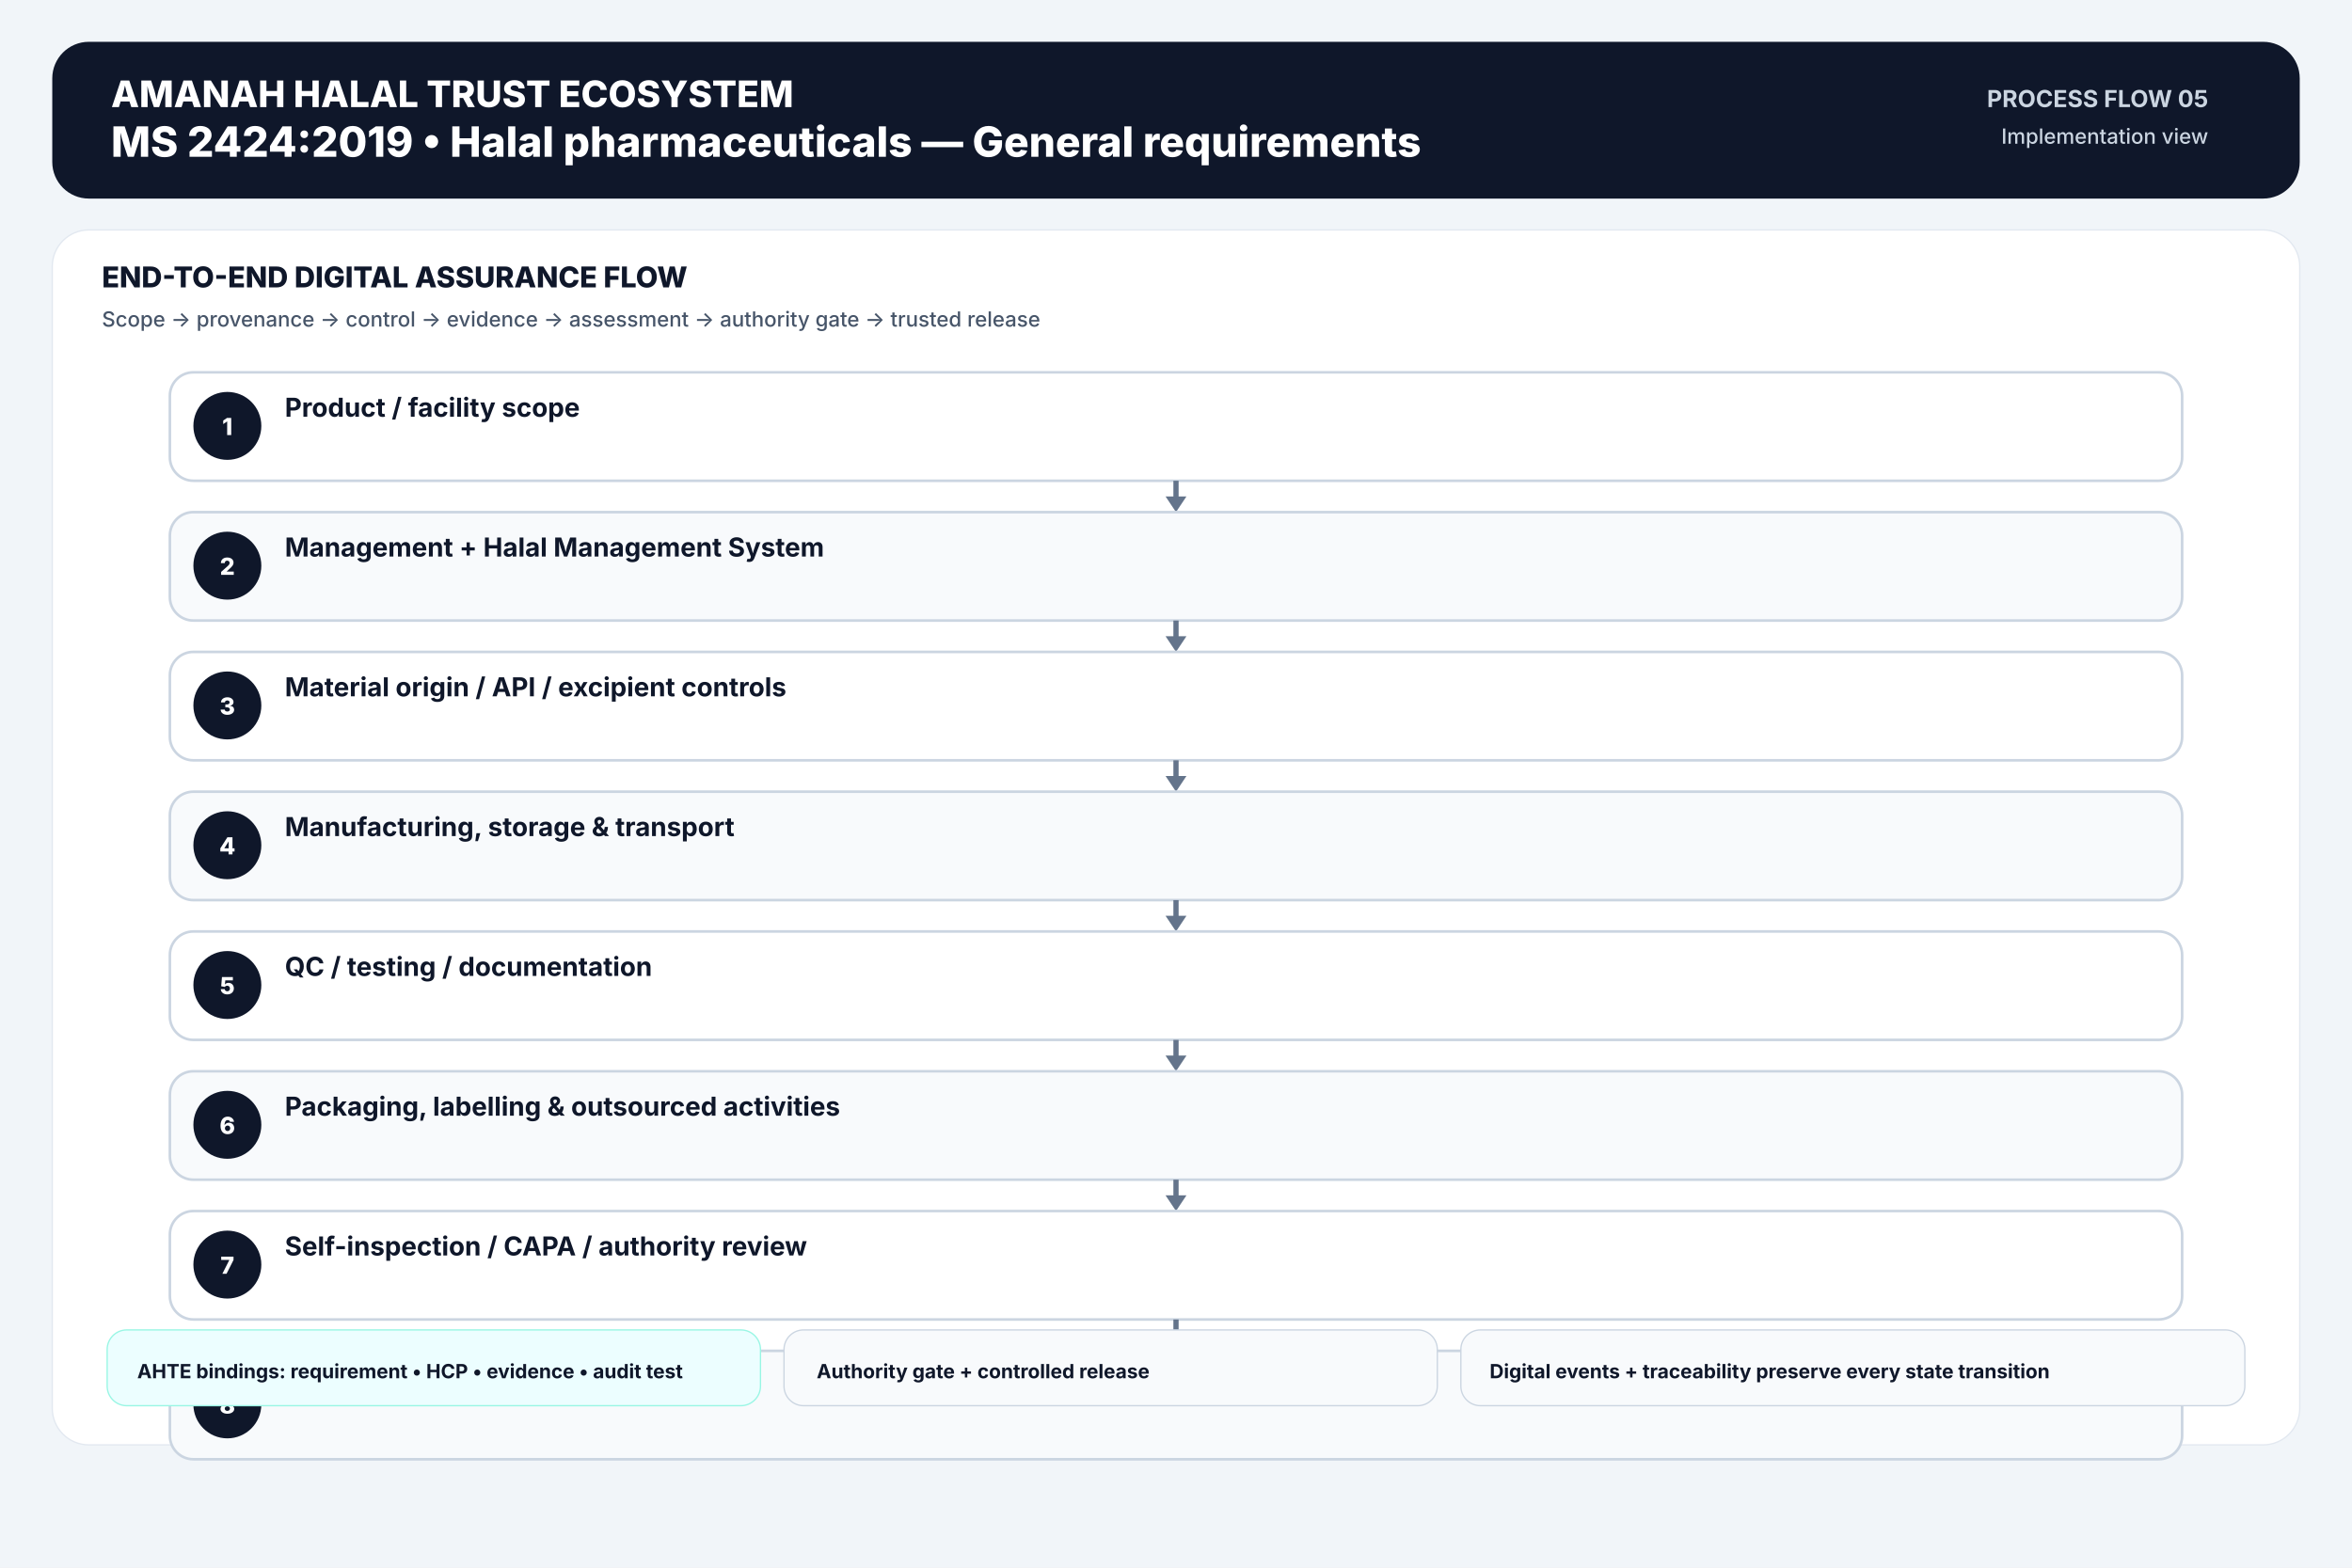
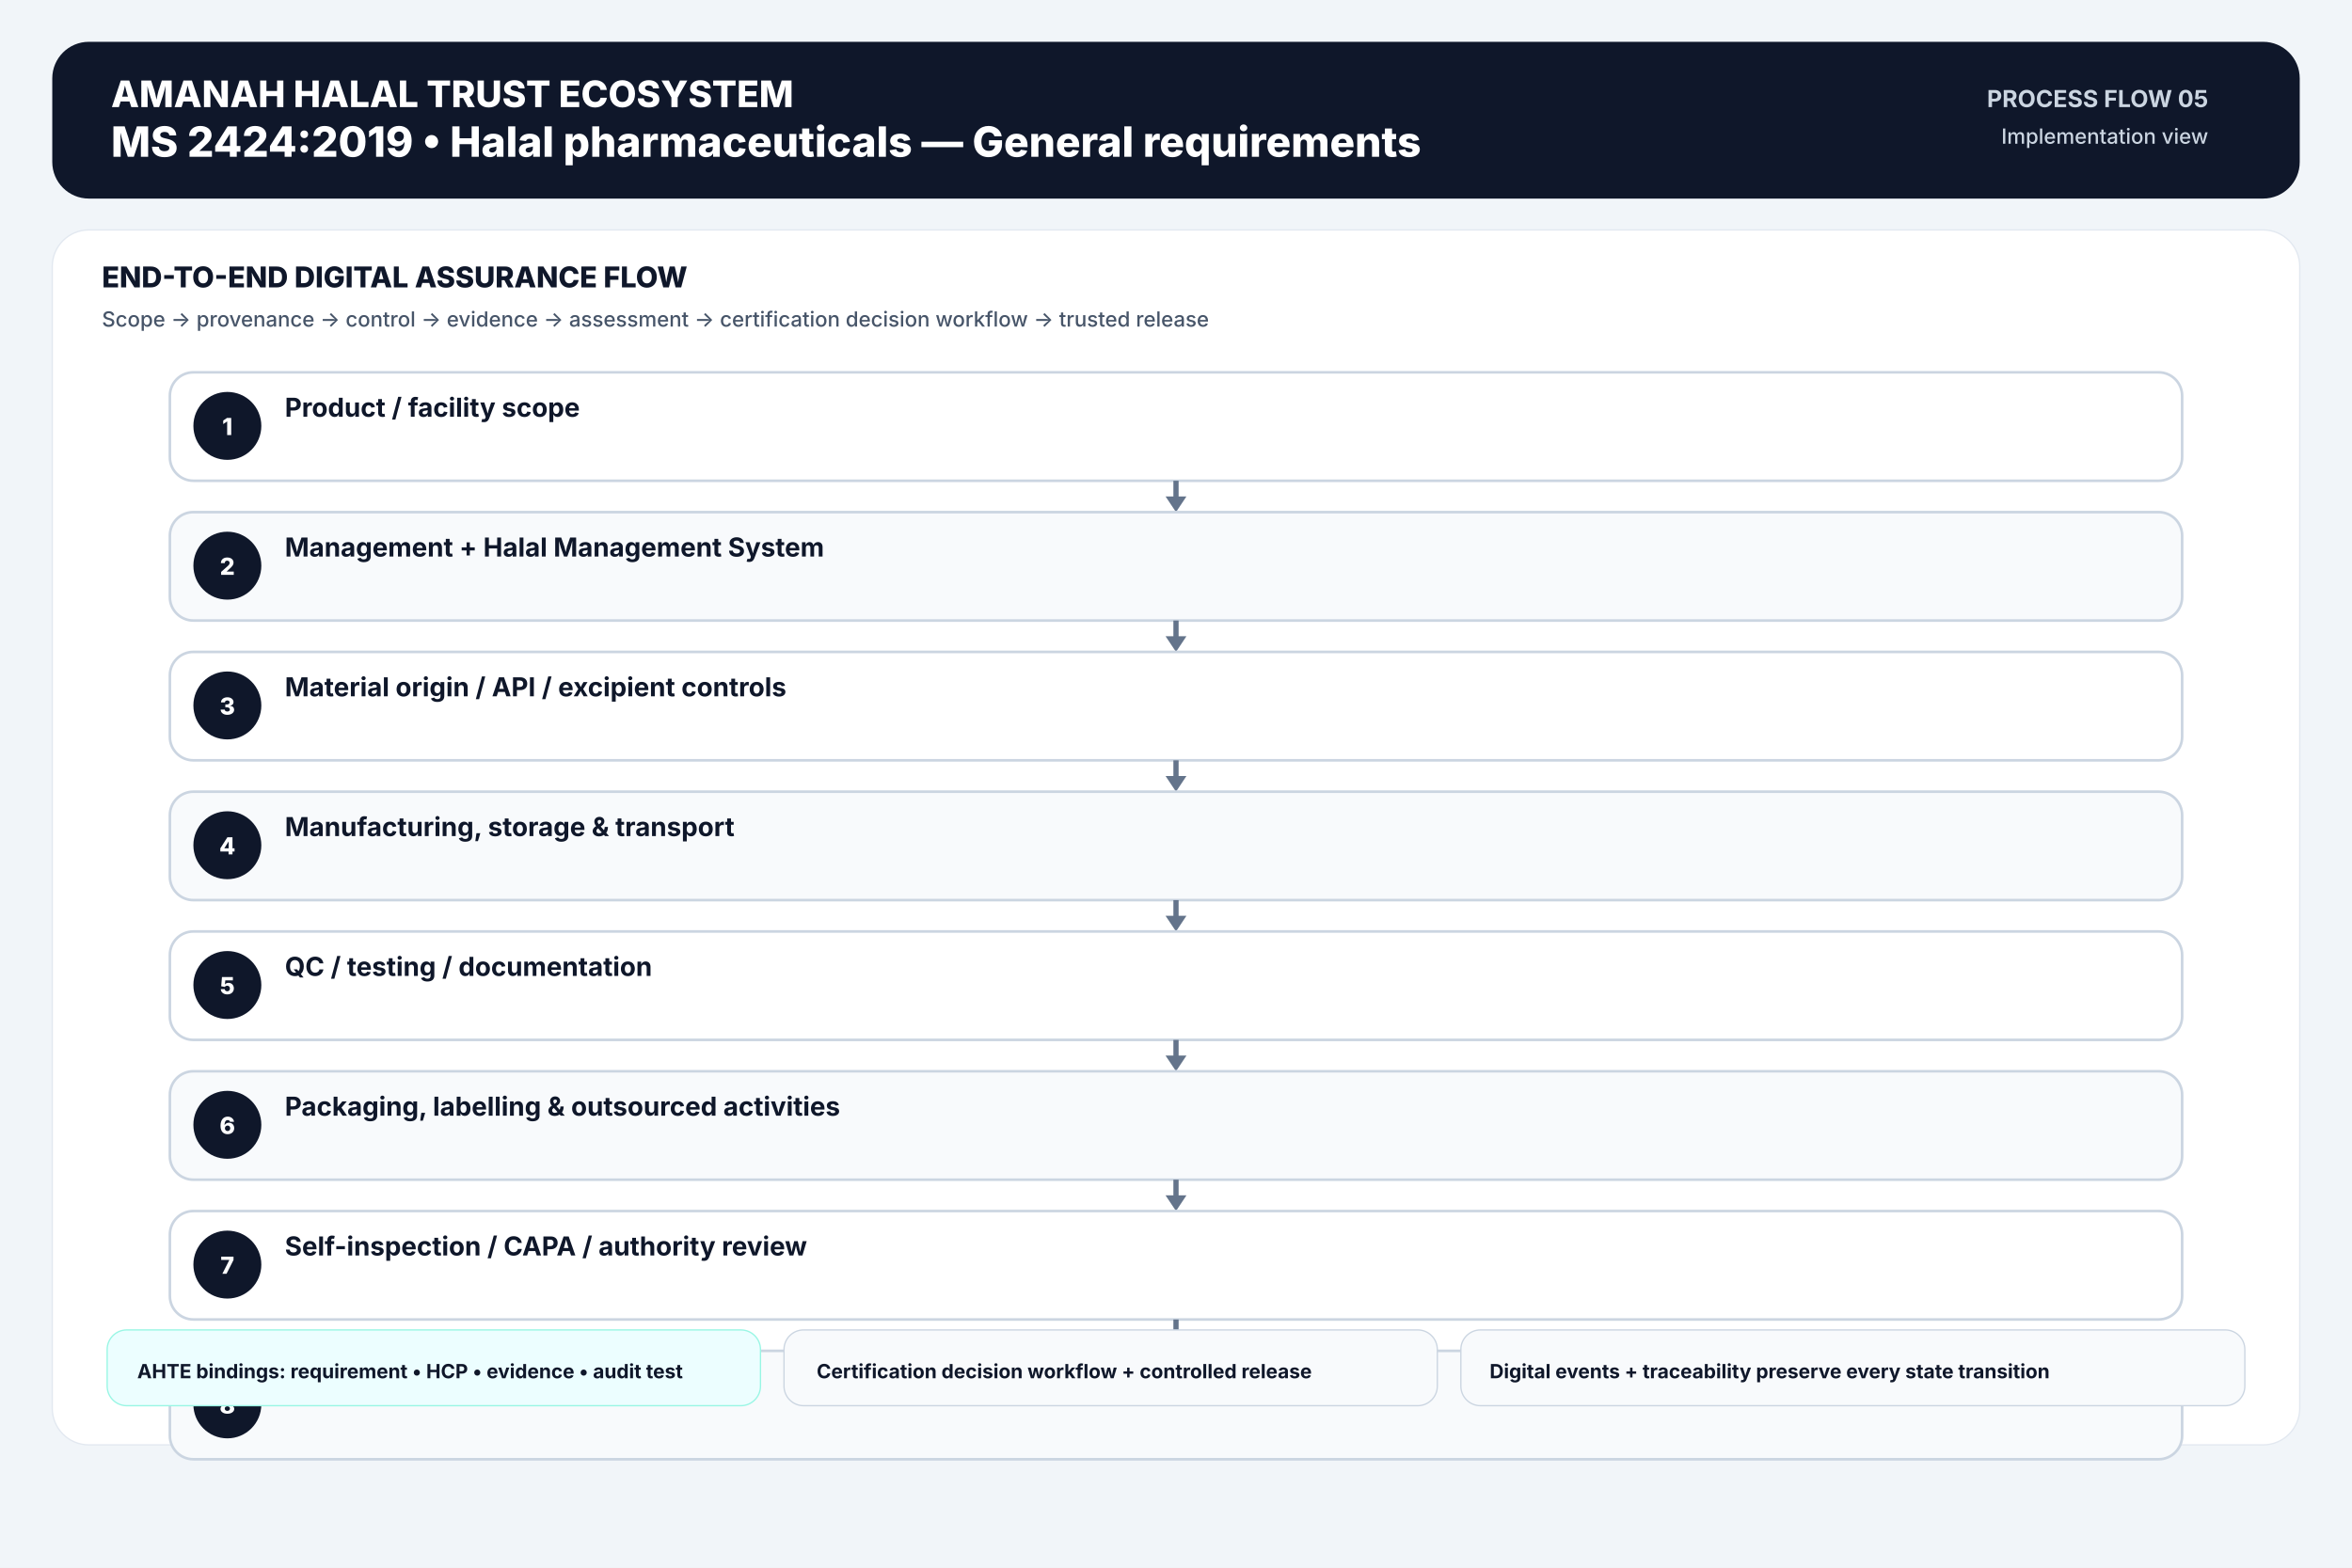
<svg xmlns="http://www.w3.org/2000/svg" width="1800" height="1200" viewBox="0 0 1800 1200">
  <rect width="1800" height="1200" fill="#f1f5f9" />
  <rect x="40" y="32" width="1720" height="120" rx="28" fill="#0f172a" />
  <text x="85" y="82" font-family="Inter,Arial,sans-serif" font-size="28" font-weight="800" text-anchor="start" fill="#ffffff">AMANAH HALAL TRUST ECOSYSTEM</text>
  <text x="85" y="120" font-family="Inter,Arial,sans-serif" font-size="32" font-weight="800" text-anchor="start" fill="#ffffff">MS 2424:2019  •  Halal pharmaceuticals — General requirements</text>
  <text x="1690" y="82" font-family="Inter,Arial,sans-serif" font-size="18" font-weight="700" text-anchor="end" fill="#cbd5e1">PROCESS FLOW 05</text>
  <text x="1690" y="110" font-family="Inter,Arial,sans-serif" font-size="16" font-weight="500" text-anchor="end" fill="#cbd5e1">Implementation view</text>
  <rect x="40" y="176" width="1720" height="930" rx="28" fill="#ffffff" stroke="#e2e8f0" />
  <text x="78" y="220" font-family="Inter,Arial,sans-serif" font-size="22" font-weight="800" text-anchor="start" fill="#0f172a">END-TO-END DIGITAL ASSURANCE FLOW</text>
-   <text x="78" y="250" font-family="Inter,Arial,sans-serif" font-size="16" font-weight="500" text-anchor="start" fill="#475569">Scope → provenance → control → evidence → assessment → authority gate → trusted release</text>
+   <text x="78" y="250" font-family="Inter,Arial,sans-serif" font-size="16" font-weight="500" text-anchor="start" fill="#475569">Scope → provenance → control → evidence → assessment → certification decision workflow → trusted release</text>
  <rect x="130" y="285" width="1540" height="83" rx="18" fill="#ffffff" stroke="#cbd5e1" stroke-width="2" />
  <circle cx="174" cy="326" r="26" fill="#0f172a" />
  <text x="174" y="333" font-family="Inter,Arial,sans-serif" font-size="18" font-weight="800" text-anchor="middle" fill="#ffffff">1</text>
  <text x="218" y="319" font-family="Inter,Arial,sans-serif" font-size="20" font-weight="650" text-anchor="start" fill="#0f172a">Product / facility scope</text>
  <line x1="900.0" y1="368" x2="900.0" y2="385" stroke="#64748b" stroke-width="4" />
  <polygon points="892.0,380 908.0,380 900.0,392" fill="#64748b" />
  <rect x="130" y="392" width="1540" height="83" rx="18" fill="#f8fafc" stroke="#cbd5e1" stroke-width="2" />
  <circle cx="174" cy="433" r="26" fill="#0f172a" />
  <text x="174" y="440" font-family="Inter,Arial,sans-serif" font-size="18" font-weight="800" text-anchor="middle" fill="#ffffff">2</text>
  <text x="218" y="426" font-family="Inter,Arial,sans-serif" font-size="20" font-weight="650" text-anchor="start" fill="#0f172a">Management + Halal Management System</text>
  <line x1="900.0" y1="475" x2="900.0" y2="492" stroke="#64748b" stroke-width="4" />
  <polygon points="892.0,487 908.0,487 900.0,499" fill="#64748b" />
  <rect x="130" y="499" width="1540" height="83" rx="18" fill="#ffffff" stroke="#cbd5e1" stroke-width="2" />
  <circle cx="174" cy="540" r="26" fill="#0f172a" />
  <text x="174" y="547" font-family="Inter,Arial,sans-serif" font-size="18" font-weight="800" text-anchor="middle" fill="#ffffff">3</text>
  <text x="218" y="533" font-family="Inter,Arial,sans-serif" font-size="20" font-weight="650" text-anchor="start" fill="#0f172a">Material origin / API / excipient controls</text>
  <line x1="900.0" y1="582" x2="900.0" y2="599" stroke="#64748b" stroke-width="4" />
  <polygon points="892.0,594 908.0,594 900.0,606" fill="#64748b" />
  <rect x="130" y="606" width="1540" height="83" rx="18" fill="#f8fafc" stroke="#cbd5e1" stroke-width="2" />
  <circle cx="174" cy="647" r="26" fill="#0f172a" />
  <text x="174" y="654" font-family="Inter,Arial,sans-serif" font-size="18" font-weight="800" text-anchor="middle" fill="#ffffff">4</text>
  <text x="218" y="640" font-family="Inter,Arial,sans-serif" font-size="20" font-weight="650" text-anchor="start" fill="#0f172a">Manufacturing, storage &amp; transport</text>
  <line x1="900.0" y1="689" x2="900.0" y2="706" stroke="#64748b" stroke-width="4" />
  <polygon points="892.0,701 908.0,701 900.0,713" fill="#64748b" />
  <rect x="130" y="713" width="1540" height="83" rx="18" fill="#ffffff" stroke="#cbd5e1" stroke-width="2" />
  <circle cx="174" cy="754" r="26" fill="#0f172a" />
  <text x="174" y="761" font-family="Inter,Arial,sans-serif" font-size="18" font-weight="800" text-anchor="middle" fill="#ffffff">5</text>
  <text x="218" y="747" font-family="Inter,Arial,sans-serif" font-size="20" font-weight="650" text-anchor="start" fill="#0f172a">QC / testing / documentation</text>
  <line x1="900.0" y1="796" x2="900.0" y2="813" stroke="#64748b" stroke-width="4" />
  <polygon points="892.0,808 908.0,808 900.0,820" fill="#64748b" />
  <rect x="130" y="820" width="1540" height="83" rx="18" fill="#f8fafc" stroke="#cbd5e1" stroke-width="2" />
  <circle cx="174" cy="861" r="26" fill="#0f172a" />
  <text x="174" y="868" font-family="Inter,Arial,sans-serif" font-size="18" font-weight="800" text-anchor="middle" fill="#ffffff">6</text>
  <text x="218" y="854" font-family="Inter,Arial,sans-serif" font-size="20" font-weight="650" text-anchor="start" fill="#0f172a">Packaging, labelling &amp; outsourced activities</text>
  <line x1="900.0" y1="903" x2="900.0" y2="920" stroke="#64748b" stroke-width="4" />
  <polygon points="892.0,915 908.0,915 900.0,927" fill="#64748b" />
  <rect x="130" y="927" width="1540" height="83" rx="18" fill="#ffffff" stroke="#cbd5e1" stroke-width="2" />
  <circle cx="174" cy="968" r="26" fill="#0f172a" />
  <text x="174" y="975" font-family="Inter,Arial,sans-serif" font-size="18" font-weight="800" text-anchor="middle" fill="#ffffff">7</text>
  <text x="218" y="961" font-family="Inter,Arial,sans-serif" font-size="20" font-weight="650" text-anchor="start" fill="#0f172a">Self-inspection / CAPA / authority review</text>
  <line x1="900.0" y1="1010" x2="900.0" y2="1027" stroke="#64748b" stroke-width="4" />
  <polygon points="892.0,1022 908.0,1022 900.0,1034" fill="#64748b" />
  <rect x="130" y="1034" width="1540" height="83" rx="18" fill="#f8fafc" stroke="#cbd5e1" stroke-width="2" />
  <circle cx="174" cy="1075" r="26" fill="#0f172a" />
  <text x="174" y="1082" font-family="Inter,Arial,sans-serif" font-size="18" font-weight="800" text-anchor="middle" fill="#ffffff">8</text>
  <text x="218" y="1068" font-family="Inter,Arial,sans-serif" font-size="20" font-weight="650" text-anchor="start" fill="#0f172a">Halal certification / release</text>
  <rect x="82" y="1018" width="500" height="58" rx="15" fill="#ecfeff" stroke="#99f6e4" />
  <text x="105" y="1055" font-family="Inter,Arial,sans-serif" font-size="15" font-weight="650" text-anchor="start" fill="#0f172a">AHTE bindings: requirement • HCP • evidence • audit test</text>
  <rect x="600" y="1018" width="500" height="58" rx="15" fill="#f8fafc" stroke="#cbd5e1" />
-   <text x="625" y="1055" font-family="Inter,Arial,sans-serif" font-size="15" font-weight="650" text-anchor="start" fill="#0f172a">Authority gate + controlled release</text>
+   <text x="625" y="1055" font-family="Inter,Arial,sans-serif" font-size="15" font-weight="650" text-anchor="start" fill="#0f172a">Certification decision workflow + controlled release</text>
  <rect x="1118" y="1018" width="600" height="58" rx="15" fill="#f8fafc" stroke="#cbd5e1" />
  <text x="1140" y="1055" font-family="Inter,Arial,sans-serif" font-size="15" font-weight="650" text-anchor="start" fill="#0f172a">Digital events + traceability preserve every state transition</text>
</svg>
